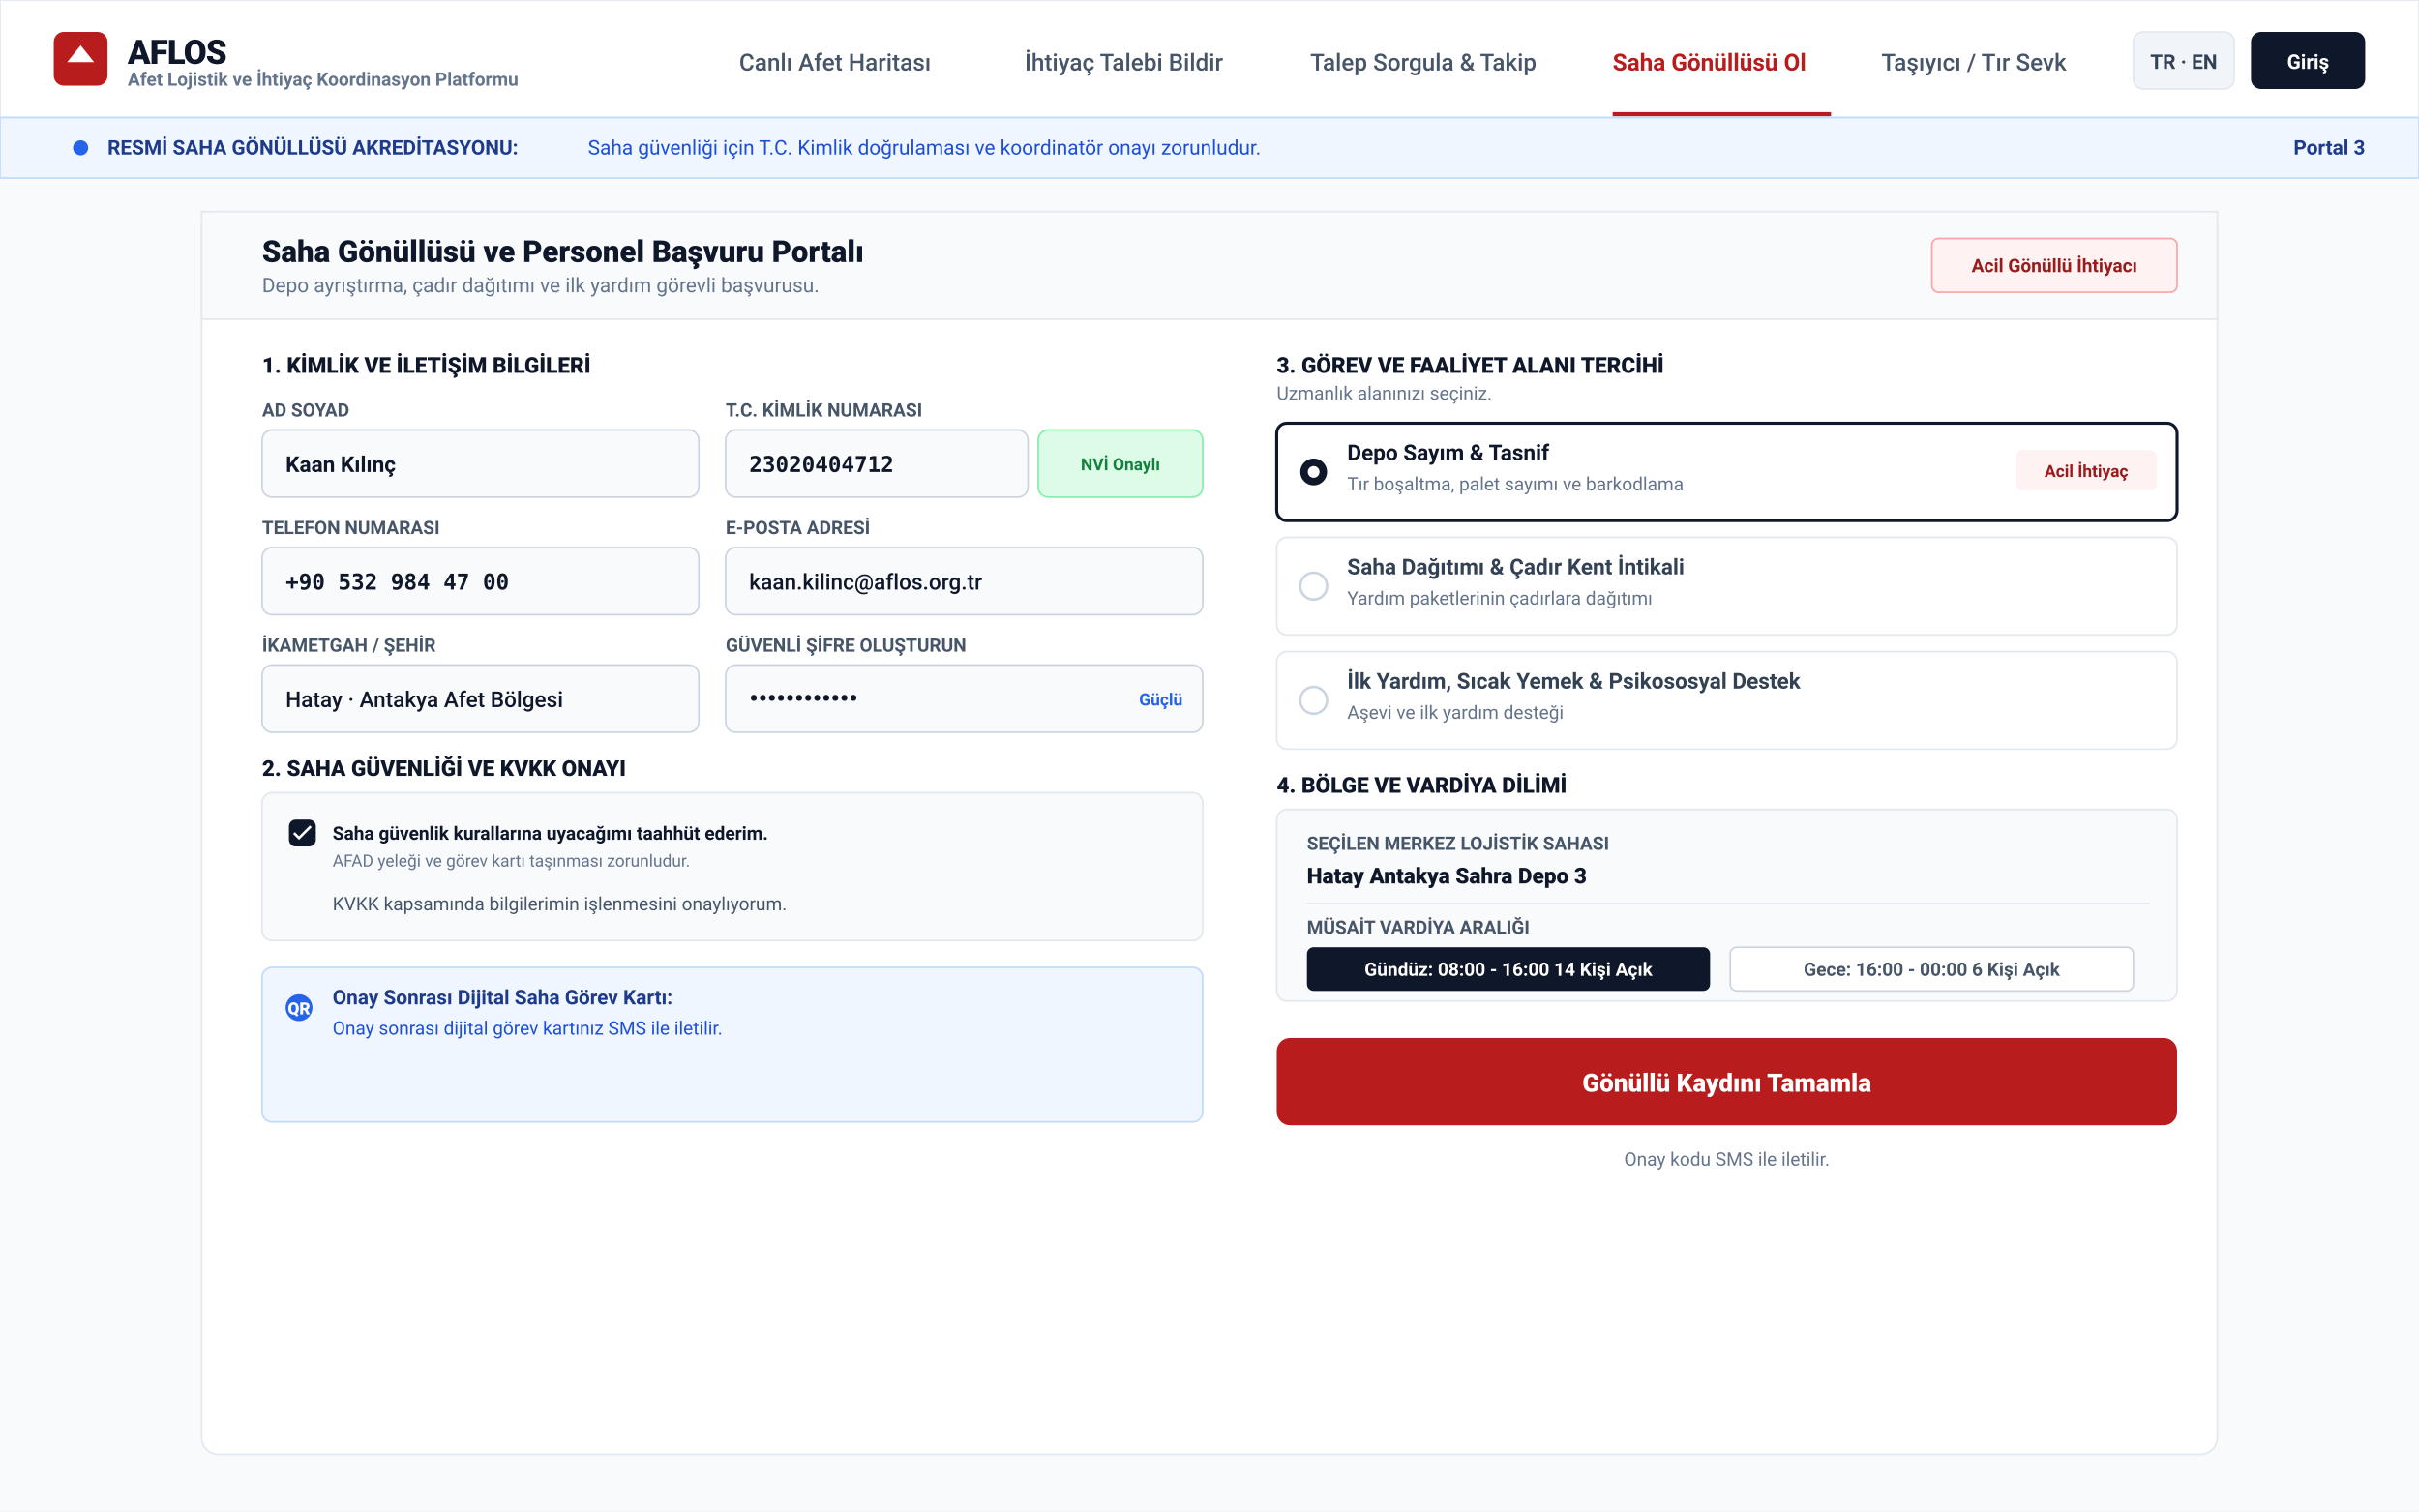
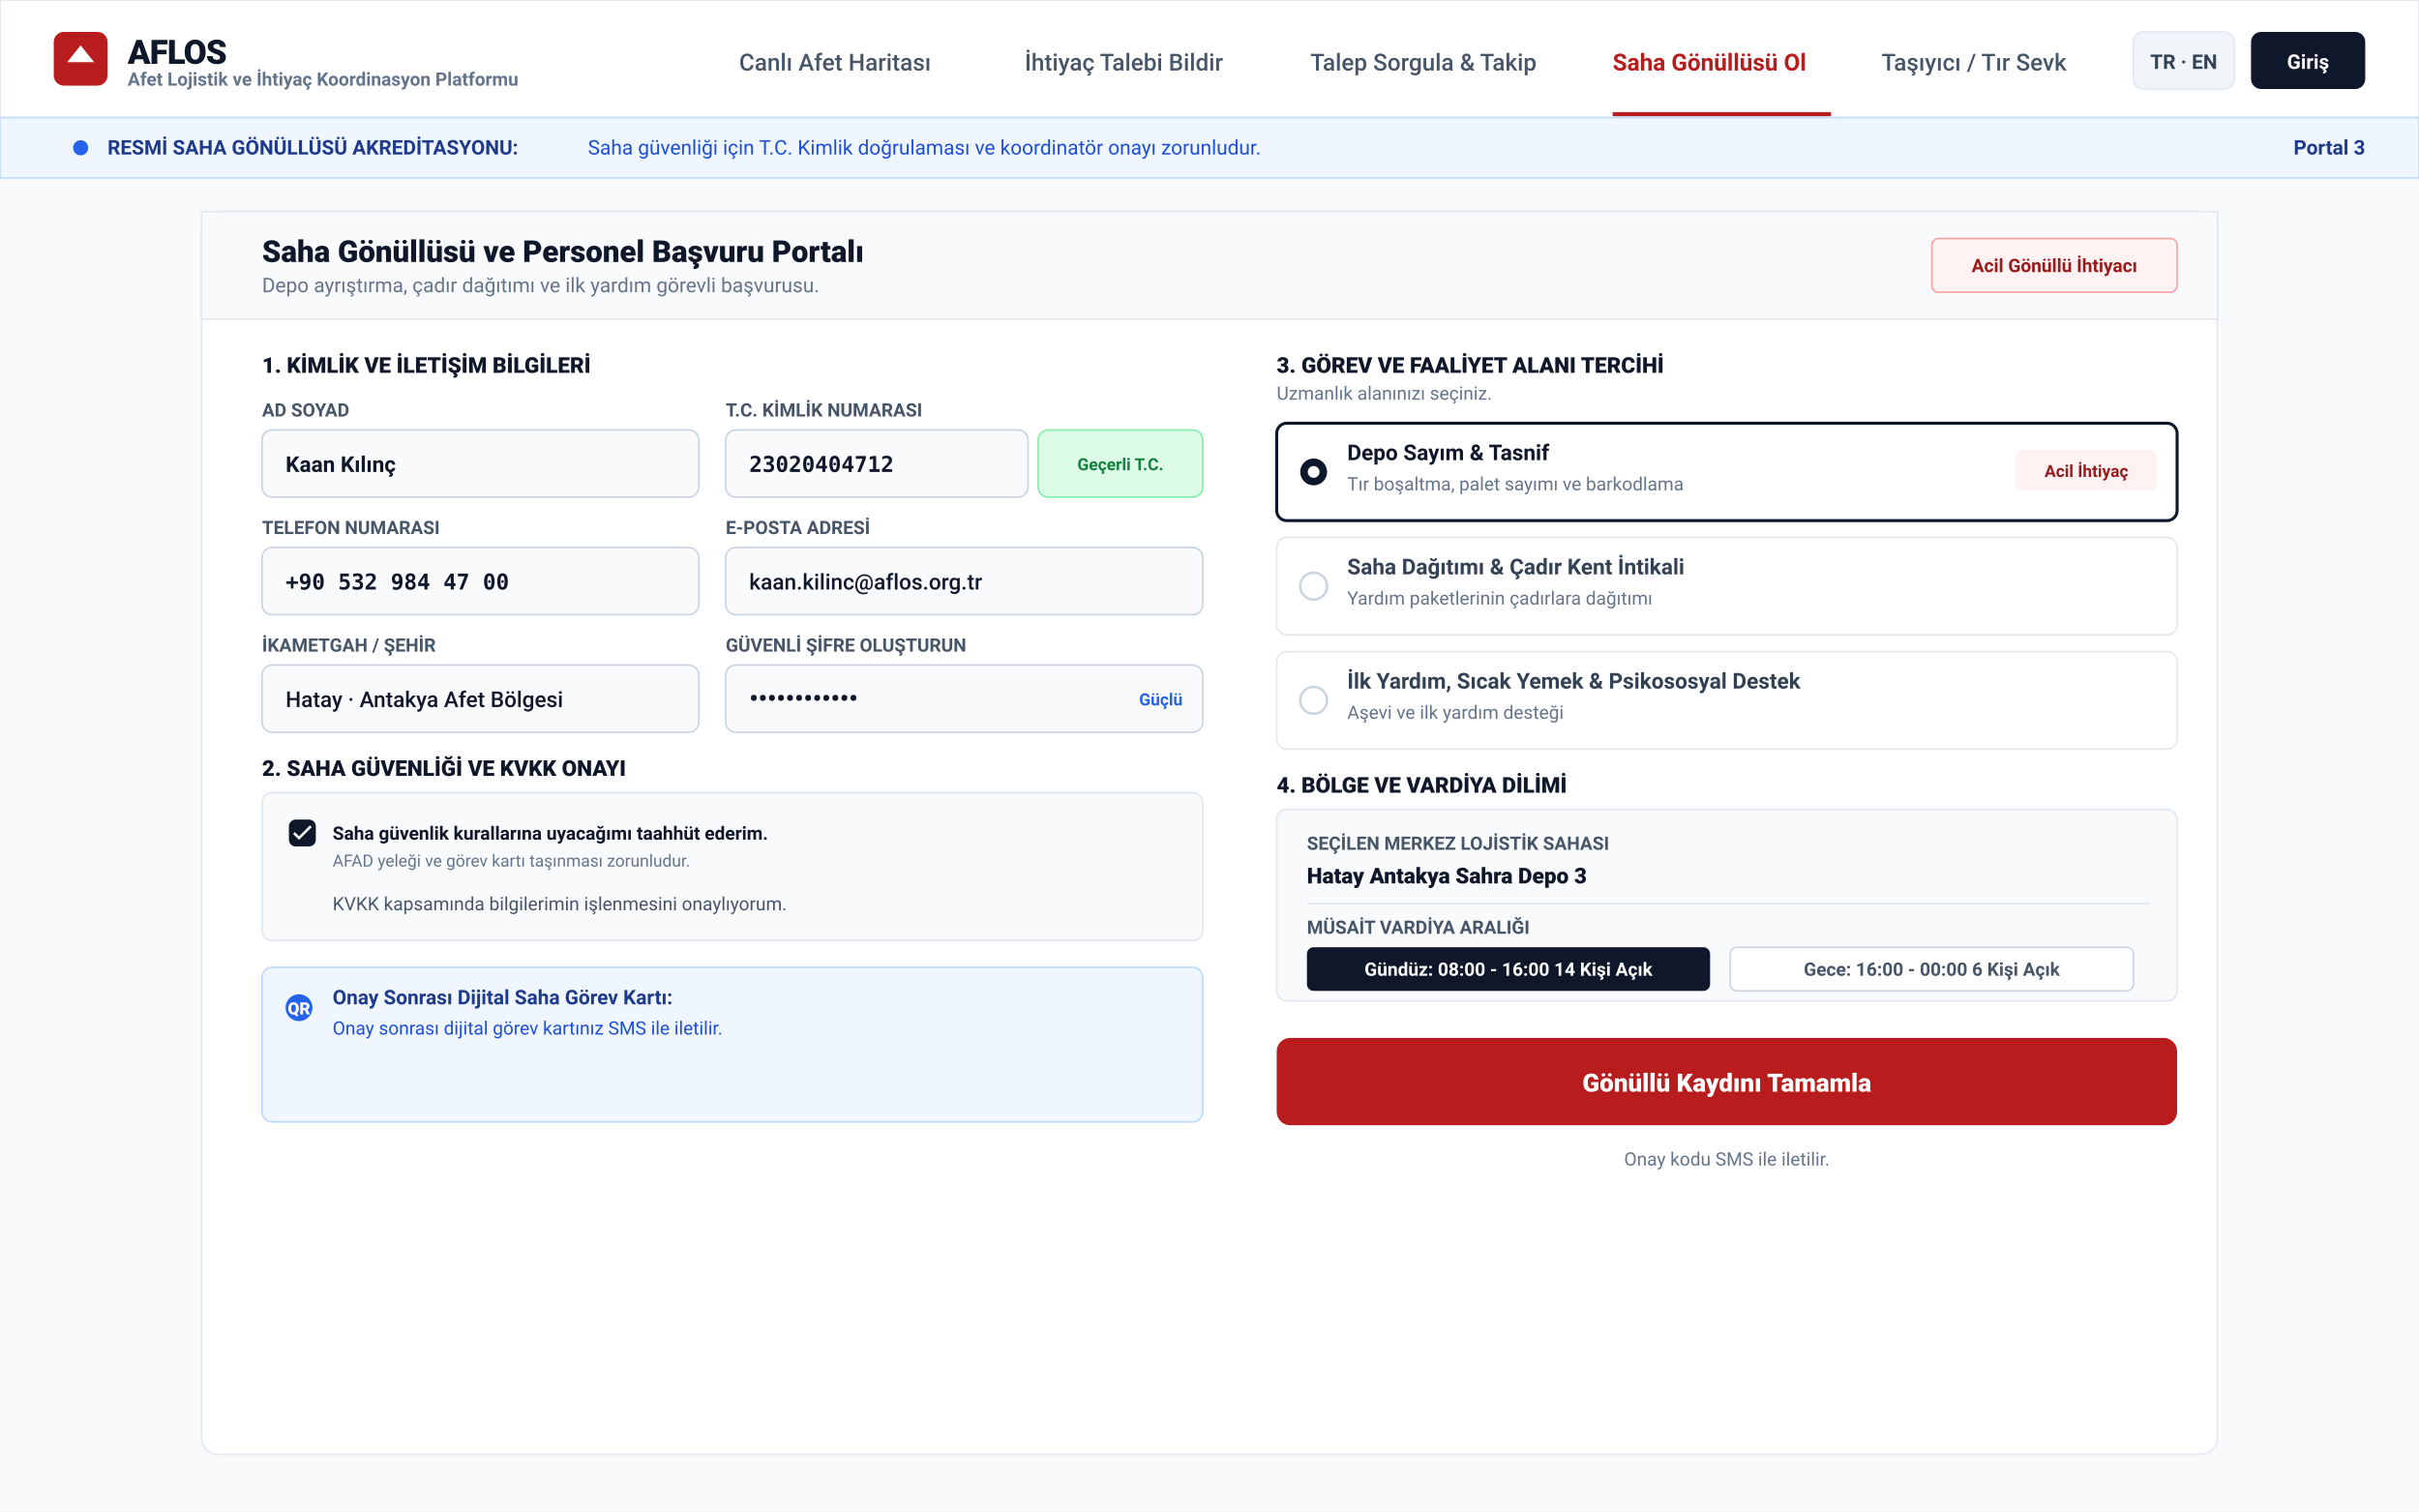
<svg xmlns="http://www.w3.org/2000/svg" viewBox="0 0 1440 900" width="1440" height="900">
  <defs>
    <style>
 .font { font-family: -apple-system, BlinkMacSystemFont, "Segoe UI", Roboto, "Helvetica Neue", Arial, sans-serif; }
 .mono { font-family: ui-monospace, SFMono-Regular, Menlo, Monaco, Consolas, monospace; }
 </style>
  </defs>
  <rect width="1440" height="900" fill="#F8FAFC" />
  <rect width="1440" height="70" fill="#FFFFFF" stroke="#E2E8F0" stroke-width="1" />
  <rect x="32" y="19" width="32" height="32" rx="6" fill="#B91C1C" />
  <path d="M 40 37 L 48 27 L 56 37 Z" fill="#FFFFFF" />
  <text x="76" y="38" class="font" font-size="20" font-weight="900" fill="#0F172A" letter-spacing="-0.5">AFLOS</text>
  <text x="76" y="51" class="font" font-size="11" font-weight="600" fill="#64748B">Afet Lojistik ve İhtiyaç Koordinasyon Platformu</text>
  <text x="440" y="42" class="font" font-size="14" font-weight="500" fill="#475569">Canlı Afet Haritası</text>
  <text x="610" y="42" class="font" font-size="14" font-weight="500" fill="#475569">İhtiyaç Talebi Bildir</text>
  <text x="780" y="42" class="font" font-size="14" font-weight="500" fill="#475569">Talep Sorgula &amp; Takip</text>
  <text x="960" y="42" class="font" font-size="14" font-weight="700" fill="#B91C1C">Saha Gönüllüsü Ol</text>
  <line x1="960" y1="68" x2="1090" y2="68" stroke="#B91C1C" stroke-width="2.5" />
  <text x="1120" y="42" class="font" font-size="14" font-weight="500" fill="#475569">Taşıyıcı / Tır Sevk</text>
  <rect x="1270" y="19" width="60" height="34" rx="6" fill="#F1F5F9" stroke="#E2E8F0" stroke-width="1" />
  <text x="1300" y="41" class="font" font-size="12" font-weight="600" fill="#334155" text-anchor="middle">TR · EN</text>
  <rect x="1340" y="19" width="68" height="34" rx="6" fill="#0F172A" />
  <text x="1374" y="41" class="font" font-size="12" font-weight="700" fill="#FFFFFF" text-anchor="middle">Giriş</text>
  <rect y="70" width="1440" height="36" fill="#EFF6FF" stroke="#BFDBFE" stroke-width="1" />
  <circle cx="48" cy="88" r="4.5" fill="#2563EB" />
  <text x="64" y="92" class="font" font-size="12" font-weight="700" fill="#1E3A8A">RESMİ SAHA GÖNÜLLÜSÜ AKREDİTASYONU:</text>
  <text x="350" y="92" class="font" font-size="12" fill="#1D4ED8">Saha güvenliği için T.C. Kimlik doğrulaması ve koordinatör onayı zorunludur.</text>
  <text x="1408" y="92" class="font" font-size="12" font-weight="600" fill="#1E3A8A" text-anchor="end">Portal 3 </text>
  <rect x="120" y="126" width="1200" height="740" rx="10" fill="#FFFFFF" stroke="#E2E8F0" stroke-width="1" />
  <rect x="120" y="126" width="1200" height="64" rx="10 10 0 0" fill="#F8FAFC" stroke="#E2E8F0" stroke-width="1" />
  <text x="156" y="156" class="font" font-size="18" font-weight="800" fill="#0F172A">Saha Gönüllüsü ve Personel Başvuru Portalı</text>
  <text x="156" y="174" class="font" font-size="12" fill="#64748B">Depo ayrıştırma, çadır dağıtımı ve ilk yardım görevli başvurusu.</text>
  <rect x="1150" y="142" width="146" height="32" rx="4" fill="#FEF2F2" stroke="#FCA5A5" stroke-width="1" />
  <text x="1223" y="162" class="font" font-size="11" font-weight="700" fill="#991B1B" text-anchor="middle">Acil Gönüllü İhtiyacı</text>
  <text x="156" y="222" class="font" font-size="13" font-weight="800" fill="#0F172A">1. KİMLİK VE İLETİŞİM BİLGİLERİ</text>
  <text x="156" y="248" class="font" font-size="11" font-weight="700" fill="#475569">AD SOYAD</text>
  <rect x="156" y="256" width="260" height="40" rx="6" fill="#F8FAFC" stroke="#CBD5E1" stroke-width="1" />
  <text x="170" y="281" class="font" font-size="13" font-weight="600" fill="#0F172A">Kaan Kılınç</text>
  <text x="432" y="248" class="font" font-size="11" font-weight="700" fill="#475569">T.C. KİMLİK NUMARASI</text>
  <rect x="432" y="256" width="180" height="40" rx="6" fill="#F8FAFC" stroke="#CBD5E1" stroke-width="1" />
  <text x="446" y="281" class="mono" font-size="13" font-weight="600" fill="#0F172A">23020404712</text>
  <rect x="618" y="256" width="98" height="40" rx="6" fill="#DCFCE7" stroke="#86EFAC" stroke-width="1" />
-   <text x="667" y="280" class="font" font-size="10" font-weight="700" fill="#15803D" text-anchor="middle">NVİ Onaylı</text>
+   <text x="667" y="280" class="font" font-size="10" font-weight="700" fill="#15803D" text-anchor="middle">Geçerli T.C.</text>
  <text x="156" y="318" class="font" font-size="11" font-weight="700" fill="#475569">TELEFON NUMARASI </text>
  <rect x="156" y="326" width="260" height="40" rx="6" fill="#F8FAFC" stroke="#CBD5E1" stroke-width="1" />
  <text x="170" y="351" class="mono" font-size="13" font-weight="600" fill="#0F172A">+90 532 984 47 00</text>
  <text x="432" y="318" class="font" font-size="11" font-weight="700" fill="#475569">E-POSTA ADRESİ</text>
  <rect x="432" y="326" width="284" height="40" rx="6" fill="#F8FAFC" stroke="#CBD5E1" stroke-width="1" />
  <text x="446" y="351" class="font" font-size="13" font-weight="500" fill="#0F172A">kaan.kilinc@aflos.org.tr</text>
  <text x="156" y="388" class="font" font-size="11" font-weight="700" fill="#475569">İKAMETGAH / ŞEHİR</text>
  <rect x="156" y="396" width="260" height="40" rx="6" fill="#F8FAFC" stroke="#CBD5E1" stroke-width="1" />
  <text x="170" y="421" class="font" font-size="13" font-weight="500" fill="#0F172A">Hatay · Antakya Afet Bölgesi</text>
  <text x="432" y="388" class="font" font-size="11" font-weight="700" fill="#475569">GÜVENLİ ŞİFRE OLUŞTURUN</text>
  <rect x="432" y="396" width="284" height="40" rx="6" fill="#F8FAFC" stroke="#CBD5E1" stroke-width="1" />
  <text x="446" y="421" class="font" font-size="15" font-weight="700" fill="#0F172A">••••••••••••</text>
  <text x="704" y="420" class="font" font-size="10" font-weight="600" fill="#2563EB" text-anchor="end">Güçlü</text>
  <text x="156" y="462" class="font" font-size="13" font-weight="800" fill="#0F172A">2. SAHA GÜVENLİĞİ VE KVKK ONAYI</text>
  <rect x="156" y="472" width="560" height="88" rx="6" fill="#F8FAFC" stroke="#E2E8F0" stroke-width="1" />
  <rect x="172" y="488" width="16" height="16" rx="4" fill="#0F172A" />
  <path d="M 175 496 L 178 499 L 185 492" stroke="#FFF" stroke-width="1.5" fill="none" />
  <text x="198" y="500" class="font" font-size="11" font-weight="600" fill="#0F172A">Saha güvenlik kurallarına uyacağımı taahhüt ederim.</text>
  <text x="198" y="516" class="font" font-size="10" fill="#64748B">AFAD yeleği ve görev kartı taşınması zorunludur.</text>
  <text x="198" y="542" class="font" font-size="11" fill="#475569">KVKK kapsamında bilgilerimin işlenmesini onaylıyorum.</text>
  <rect x="156" y="576" width="560" height="92" rx="6" fill="#EFF6FF" stroke="#BFDBFE" stroke-width="1" />
  <circle cx="178" cy="600" r="8" fill="#2563EB" />
  <text x="178" y="604" class="font" font-size="10" font-weight="800" fill="#FFF" text-anchor="middle">QR</text>
  <text x="198" y="598" class="font" font-size="12" font-weight="700" fill="#1E3A8A">Onay Sonrası Dijital Saha Görev Kartı:</text>
  <text x="198" y="616" class="font" font-size="11" fill="#1D4ED8">Onay sonrası dijital görev kartınız SMS ile iletilir.</text>
  <text x="760" y="222" class="font" font-size="13" font-weight="800" fill="#0F172A">3. GÖREV VE FAALİYET ALANI TERCİHİ</text>
  <text x="760" y="238" class="font" font-size="11" fill="#64748B">Uzmanlık alanınızı seçiniz.</text>
  <rect x="760" y="252" width="536" height="58" rx="6" fill="#FFFFFF" stroke="#0F172A" stroke-width="1.8" />
  <circle cx="782" cy="281" r="8" fill="#0F172A" />
  <circle cx="782" cy="281" r="3.5" fill="#FFFFFF" />
  <text x="802" y="274" class="font" font-size="13" font-weight="700" fill="#0F172A">Depo Sayım &amp; Tasnif</text>
  <text x="802" y="292" class="font" font-size="11" fill="#64748B">Tır boşaltma, palet sayımı ve barkodlama</text>
  <rect x="1200" y="268" width="84" height="24" rx="4" fill="#FEF2F2" />
  <text x="1242" y="284" class="font" font-size="10" font-weight="700" fill="#991B1B" text-anchor="middle">Acil İhtiyaç</text>
  <rect x="760" y="320" width="536" height="58" rx="6" fill="#FFFFFF" stroke="#E2E8F0" stroke-width="1" />
  <circle cx="782" cy="349" r="8" fill="none" stroke="#CBD5E1" stroke-width="1.5" />
  <text x="802" y="342" class="font" font-size="13" font-weight="600" fill="#334155">Saha Dağıtımı &amp; Çadır Kent İntikali</text>
  <text x="802" y="360" class="font" font-size="11" fill="#64748B">Yardım paketlerinin çadırlara dağıtımı</text>
  <rect x="760" y="388" width="536" height="58" rx="6" fill="#FFFFFF" stroke="#E2E8F0" stroke-width="1" />
  <circle cx="782" cy="417" r="8" fill="none" stroke="#CBD5E1" stroke-width="1.5" />
  <text x="802" y="410" class="font" font-size="13" font-weight="600" fill="#334155">İlk Yardım, Sıcak Yemek &amp; Psikososyal Destek</text>
  <text x="802" y="428" class="font" font-size="11" fill="#64748B">Aşevi ve ilk yardım desteği</text>
  <text x="760" y="472" class="font" font-size="13" font-weight="800" fill="#0F172A">4. BÖLGE VE VARDİYA DİLİMİ</text>
  <rect x="760" y="482" width="536" height="114" rx="6" fill="#F8FAFC" stroke="#E2E8F0" stroke-width="1" />
  <text x="778" y="506" class="font" font-size="11" font-weight="700" fill="#475569">SEÇİLEN MERKEZ LOJİSTİK SAHASI</text>
  <text x="778" y="526" class="font" font-size="13" font-weight="800" fill="#0F172A">Hatay Antakya Sahra Depo 3</text>
  <line x1="778" y1="538" x2="1280" y2="538" stroke="#E2E8F0" stroke-width="1" />
  <text x="778" y="556" class="font" font-size="11" font-weight="700" fill="#475569">MÜSAİT VARDİYA ARALIĞI</text>
  <rect x="778" y="564" width="240" height="26" rx="4" fill="#0F172A" />
  <text x="898" y="581" class="font" font-size="11" font-weight="700" fill="#FFF" text-anchor="middle">Gündüz: 08:00 - 16:00 14 Kişi Açık</text>
  <rect x="1030" y="564" width="240" height="26" rx="4" fill="#FFFFFF" stroke="#CBD5E1" stroke-width="1" />
  <text x="1150" y="581" class="font" font-size="11" font-weight="600" fill="#475569" text-anchor="middle">Gece: 16:00 - 00:00 6 Kişi Açık</text>
  <rect x="760" y="618" width="536" height="52" rx="8" fill="#B91C1C" />
  <text x="1028" y="650" class="font" font-size="15" font-weight="800" fill="#FFFFFF" text-anchor="middle">Gönüllü Kaydını Tamamla</text>
  <text x="1028" y="694" class="font" font-size="11" fill="#64748B" text-anchor="middle">Onay kodu SMS ile iletilir.</text>
</svg>
